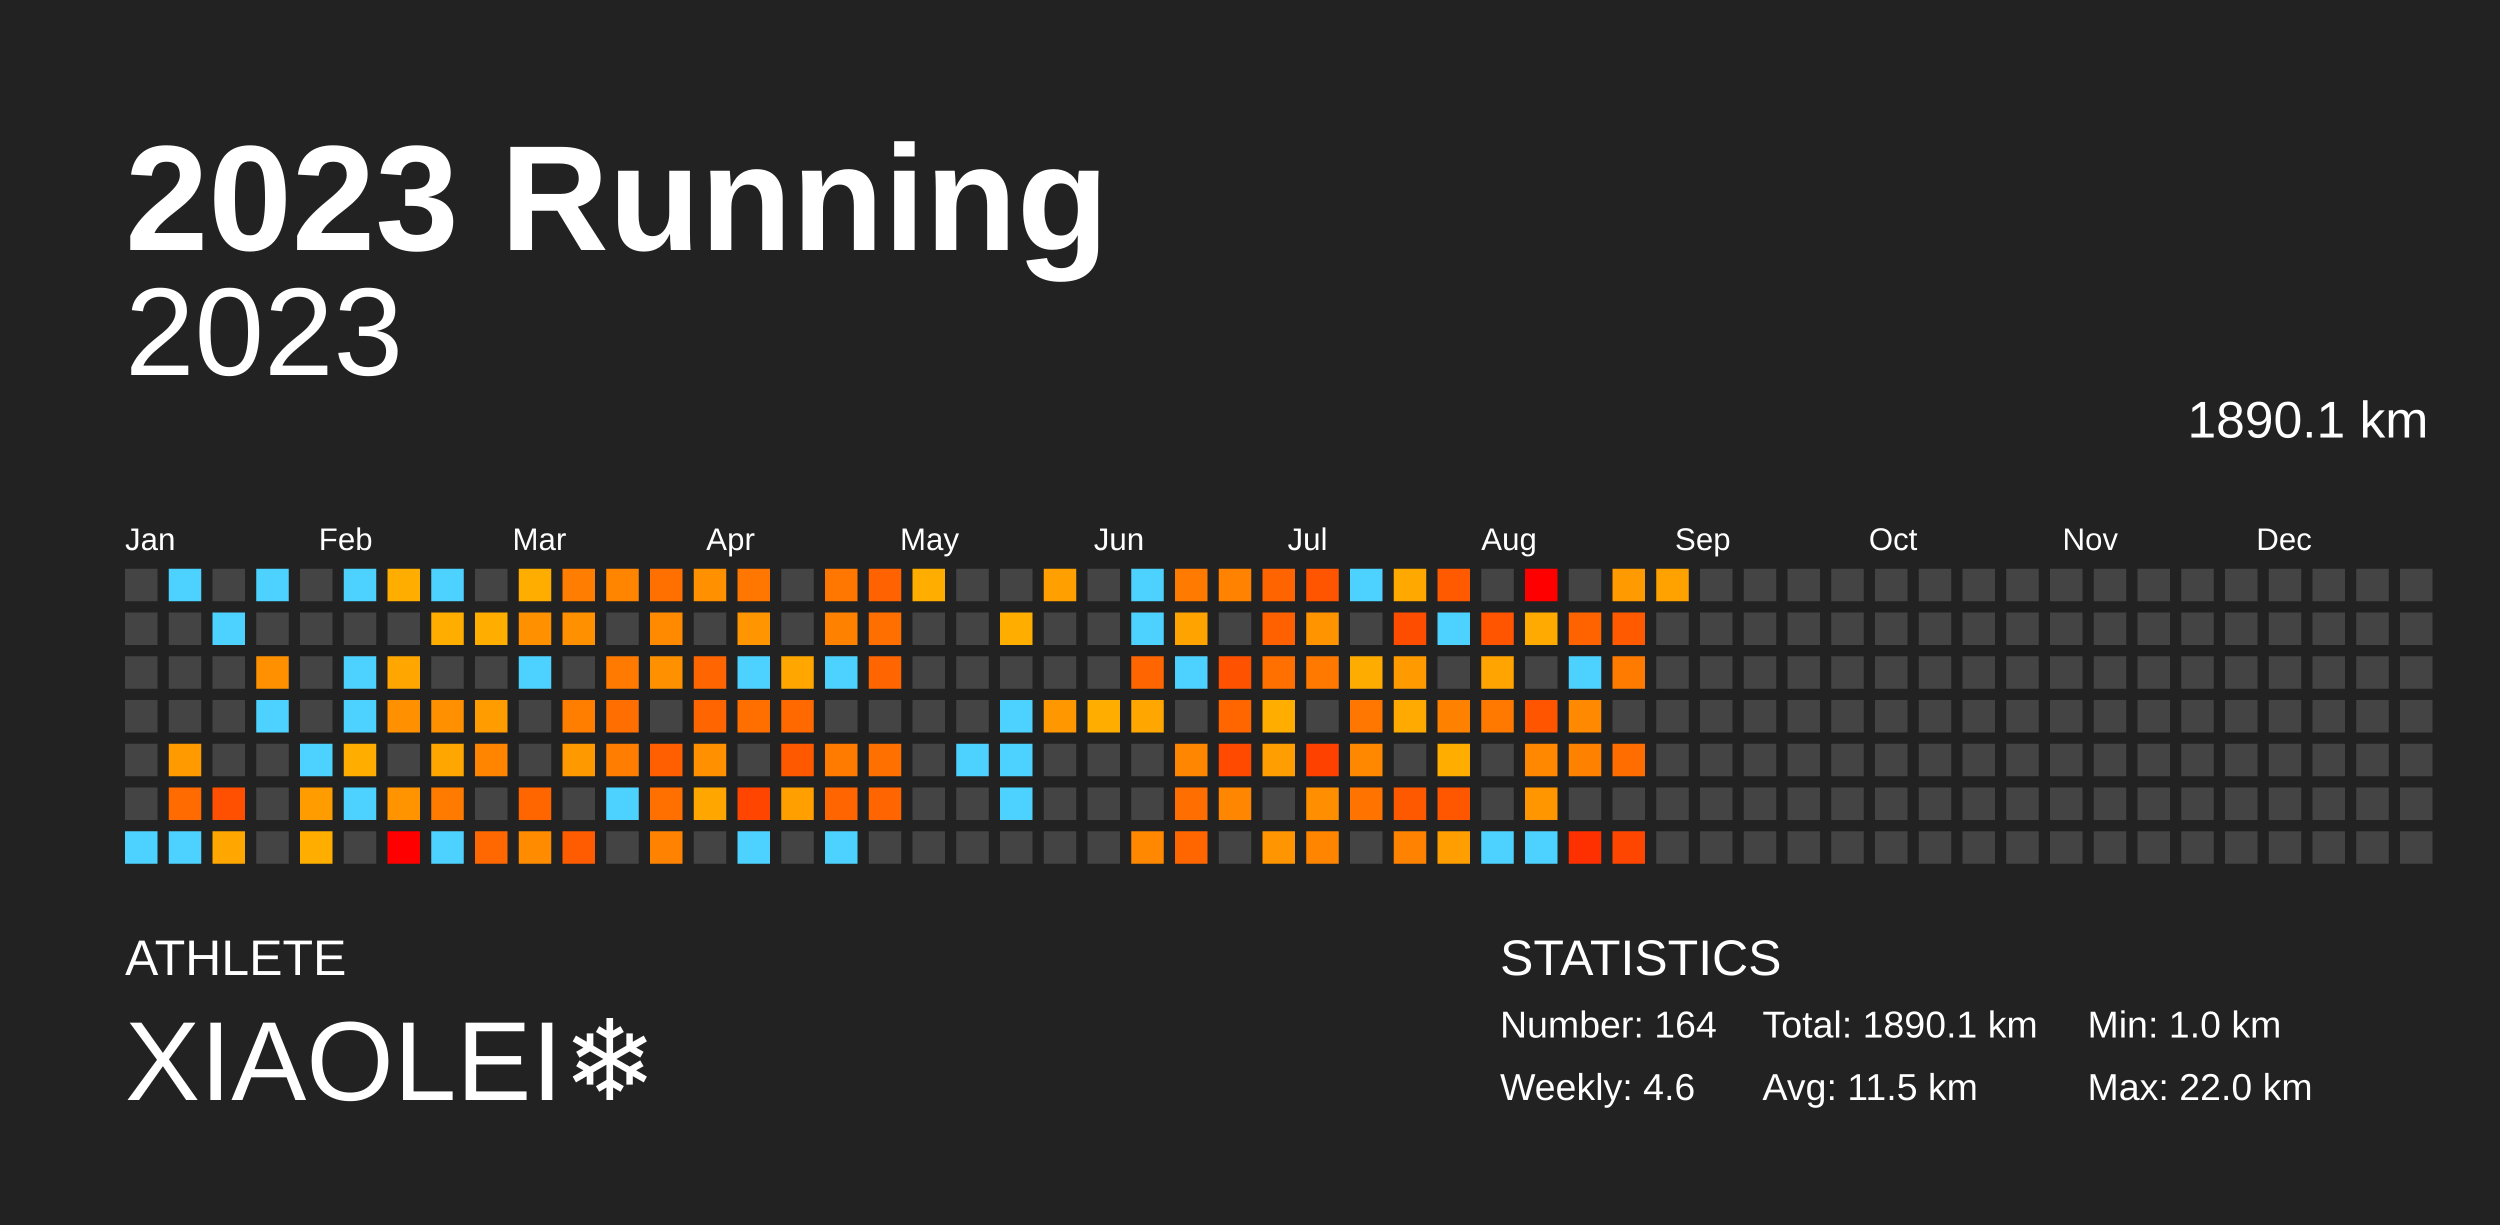
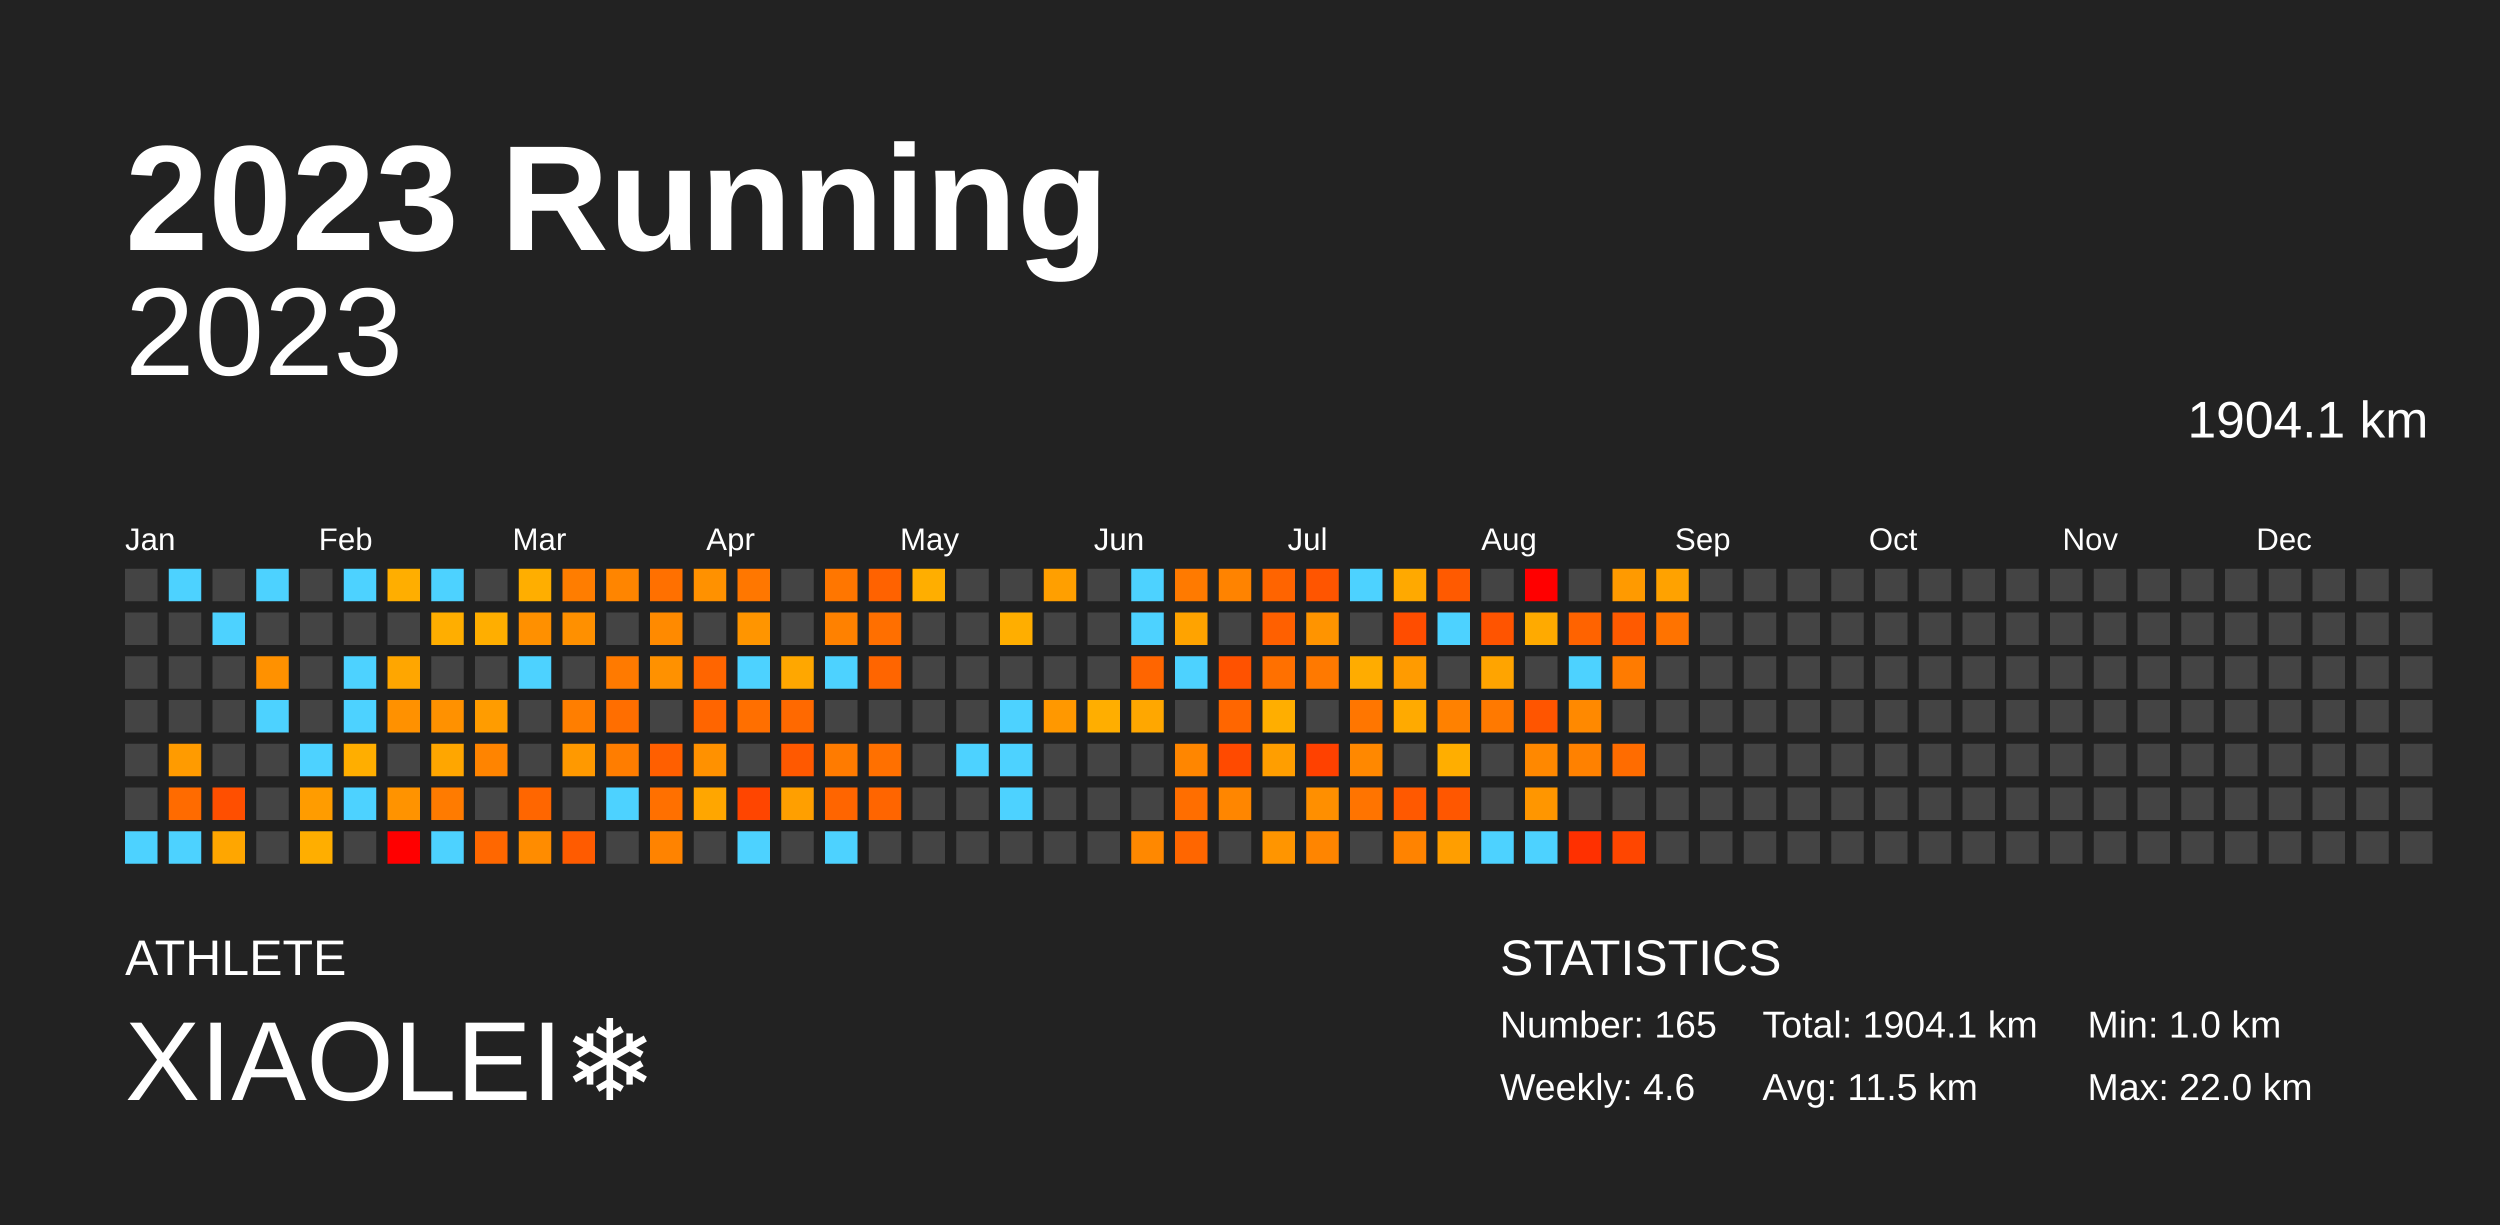
<svg xmlns="http://www.w3.org/2000/svg" baseProfile="full" height="98mm" version="1.1" viewBox="0,0,200,98" width="200mm">
  <defs />
  <rect fill="#222222" height="98" width="200" x="0" y="0" />
  <text fill="#FFFFFF" style="font-size:12px; font-family:Arial; font-weight:bold;" x="10" y="20">2023 Running</text>
  <text fill="#FFFFFF" style="font-size:4px; font-family:Arial" x="10" y="78">ATHLETE</text>
  <text fill="#FFFFFF" style="font-size:9px; font-family:Arial" x="10" y="88">XIAOLEI❄️</text>
  <text fill="#FFFFFF" style="font-size:4px; font-family:Arial" x="120" y="78">STATISTICS</text>
-   <text fill="#FFFFFF" style="font-size:3px; font-family:Arial" x="120" y="83">Number: 164</text>
+   <text fill="#FFFFFF" style="font-size:3px; font-family:Arial" x="120" y="83">Number: 165</text>
  <text fill="#FFFFFF" style="font-size:3px; font-family:Arial" x="120" y="88">Weekly: 4.6</text>
-   <text fill="#FFFFFF" style="font-size:3px; font-family:Arial" x="141" y="83">Total: 1890.1 km</text>
+   <text fill="#FFFFFF" style="font-size:3px; font-family:Arial" x="141" y="83">Total: 1904.1 km</text>
  <text fill="#FFFFFF" style="font-size:3px; font-family:Arial" x="141" y="88">Avg: 11.5 km</text>
  <text fill="#FFFFFF" style="font-size:3px; font-family:Arial" x="167" y="83">Min: 1.0 km</text>
  <text fill="#FFFFFF" style="font-size:3px; font-family:Arial" x="167" y="88">Max: 22.0 km</text>
  <text alignment-baseline="hanging" fill="#FFFFFF" style="font-size:10.0px; font-family:Arial;" x="10" y="30">2023</text>
-   <text alignment-baseline="hanging" fill="#FFFFFF" style="font-size:4.125px; font-family:Arial;" x="175" y="35">1890.1 km</text>
+   <text alignment-baseline="hanging" fill="#FFFFFF" style="font-size:4.125px; font-family:Arial;" x="175" y="35">1904.1 km</text>
  <text fill="#FFFFFF" style="font-size:2.5px; font-family:Arial" x="10.0" y="44">Jan</text>
  <text fill="#FFFFFF" style="font-size:2.5px; font-family:Arial" x="25.5" y="44">Feb</text>
  <text fill="#FFFFFF" style="font-size:2.5px; font-family:Arial" x="41.0" y="44">Mar</text>
  <text fill="#FFFFFF" style="font-size:2.5px; font-family:Arial" x="56.5" y="44">Apr</text>
  <text fill="#FFFFFF" style="font-size:2.5px; font-family:Arial" x="72.0" y="44">May</text>
  <text fill="#FFFFFF" style="font-size:2.5px; font-family:Arial" x="87.5" y="44">Jun</text>
  <text fill="#FFFFFF" style="font-size:2.5px; font-family:Arial" x="103.0" y="44">Jul</text>
  <text fill="#FFFFFF" style="font-size:2.5px; font-family:Arial" x="118.5" y="44">Aug</text>
  <text fill="#FFFFFF" style="font-size:2.5px; font-family:Arial" x="134.0" y="44">Sep</text>
  <text fill="#FFFFFF" style="font-size:2.5px; font-family:Arial" x="149.5" y="44">Oct</text>
  <text fill="#FFFFFF" style="font-size:2.5px; font-family:Arial" x="165.0" y="44">Nov</text>
  <text fill="#FFFFFF" style="font-size:2.5px; font-family:Arial" x="180.5" y="44">Dec</text>
  <rect fill="#444444" height="2.6" width="2.6" x="10.0" y="45.5" />
  <rect fill="#444444" height="2.6" width="2.6" x="10.0" y="49.0" />
  <rect fill="#444444" height="2.6" width="2.6" x="10.0" y="52.5" />
  <rect fill="#444444" height="2.6" width="2.6" x="10.0" y="56.0" />
  <rect fill="#444444" height="2.6" width="2.6" x="10.0" y="59.5" />
  <rect fill="#444444" height="2.6" width="2.6" x="10.0" y="63.0" />
  <rect fill="#4dd2ff" height="2.6" width="2.6" x="10.0" y="66.5" />
  <rect fill="#4dd2ff" height="2.6" width="2.6" x="13.5" y="45.5" />
  <rect fill="#444444" height="2.6" width="2.6" x="13.5" y="49.0" />
  <rect fill="#444444" height="2.6" width="2.6" x="13.5" y="52.5" />
  <rect fill="#444444" height="2.6" width="2.6" x="13.5" y="56.0" />
  <rect fill="#ff9b00" height="2.6" width="2.6" x="13.5" y="59.5" />
  <rect fill="#ff6b00" height="2.6" width="2.6" x="13.5" y="63.0" />
  <rect fill="#4dd2ff" height="2.6" width="2.6" x="13.5" y="66.5" />
  <rect fill="#444444" height="2.6" width="2.6" x="17.0" y="45.5" />
  <rect fill="#4dd2ff" height="2.6" width="2.6" x="17.0" y="49.0" />
  <rect fill="#444444" height="2.6" width="2.6" x="17.0" y="52.5" />
  <rect fill="#444444" height="2.6" width="2.6" x="17.0" y="56.0" />
  <rect fill="#444444" height="2.6" width="2.6" x="17.0" y="59.5" />
  <rect fill="#ff4f00" height="2.6" width="2.6" x="17.0" y="63.0" />
  <rect fill="#ffa600" height="2.6" width="2.6" x="17.0" y="66.5" />
  <rect fill="#4dd2ff" height="2.6" width="2.6" x="20.5" y="45.5" />
  <rect fill="#444444" height="2.6" width="2.6" x="20.5" y="49.0" />
  <rect fill="#ff9100" height="2.6" width="2.6" x="20.5" y="52.5" />
  <rect fill="#4dd2ff" height="2.6" width="2.6" x="20.5" y="56.0" />
  <rect fill="#444444" height="2.6" width="2.6" x="20.5" y="59.5" />
  <rect fill="#444444" height="2.6" width="2.6" x="20.5" y="63.0" />
  <rect fill="#444444" height="2.6" width="2.6" x="20.5" y="66.5" />
  <rect fill="#444444" height="2.6" width="2.6" x="24.0" y="45.5" />
  <rect fill="#444444" height="2.6" width="2.6" x="24.0" y="49.0" />
  <rect fill="#444444" height="2.6" width="2.6" x="24.0" y="52.5" />
  <rect fill="#444444" height="2.6" width="2.6" x="24.0" y="56.0" />
  <rect fill="#4dd2ff" height="2.6" width="2.6" x="24.0" y="59.5" />
  <rect fill="#ff9c00" height="2.6" width="2.6" x="24.0" y="63.0" />
  <rect fill="#ffae00" height="2.6" width="2.6" x="24.0" y="66.5" />
  <rect fill="#4dd2ff" height="2.6" width="2.6" x="27.5" y="45.5" />
  <rect fill="#444444" height="2.6" width="2.6" x="27.5" y="49.0" />
  <rect fill="#4dd2ff" height="2.6" width="2.6" x="27.5" y="52.5" />
  <rect fill="#4dd2ff" height="2.6" width="2.6" x="27.5" y="56.0" />
  <rect fill="#ffae00" height="2.6" width="2.6" x="27.5" y="59.5" />
  <rect fill="#4dd2ff" height="2.6" width="2.6" x="27.5" y="63.0" />
  <rect fill="#444444" height="2.6" width="2.6" x="27.5" y="66.5" />
  <rect fill="#ffae00" height="2.6" width="2.6" x="31.0" y="45.5" />
  <rect fill="#444444" height="2.6" width="2.6" x="31.0" y="49.0" />
  <rect fill="#ffa600" height="2.6" width="2.6" x="31.0" y="52.5" />
  <rect fill="#ff9100" height="2.6" width="2.6" x="31.0" y="56.0" />
  <rect fill="#444444" height="2.6" width="2.6" x="31.0" y="59.5" />
  <rect fill="#ff9300" height="2.6" width="2.6" x="31.0" y="63.0" />
  <rect fill="red" height="2.6" width="2.6" x="31.0" y="66.5" />
  <rect fill="#4dd2ff" height="2.6" width="2.6" x="34.5" y="45.5" />
  <rect fill="#ffae00" height="2.6" width="2.6" x="34.5" y="49.0" />
  <rect fill="#444444" height="2.6" width="2.6" x="34.5" y="52.5" />
  <rect fill="#ff9100" height="2.6" width="2.6" x="34.5" y="56.0" />
  <rect fill="#ffa600" height="2.6" width="2.6" x="34.5" y="59.5" />
  <rect fill="#ff7b00" height="2.6" width="2.6" x="34.5" y="63.0" />
  <rect fill="#4dd2ff" height="2.6" width="2.6" x="34.5" y="66.5" />
  <rect fill="#444444" height="2.6" width="2.6" x="38.0" y="45.5" />
  <rect fill="#ffae00" height="2.6" width="2.6" x="38.0" y="49.0" />
  <rect fill="#444444" height="2.6" width="2.6" x="38.0" y="52.5" />
  <rect fill="#ff9c00" height="2.6" width="2.6" x="38.0" y="56.0" />
  <rect fill="#ff8400" height="2.6" width="2.6" x="38.0" y="59.5" />
  <rect fill="#444444" height="2.6" width="2.6" x="38.0" y="63.0" />
  <rect fill="#ff6700" height="2.6" width="2.6" x="38.0" y="66.5" />
  <rect fill="#ffae00" height="2.6" width="2.6" x="41.5" y="45.5" />
  <rect fill="#ff9000" height="2.6" width="2.6" x="41.5" y="49.0" />
  <rect fill="#4dd2ff" height="2.6" width="2.6" x="41.5" y="52.5" />
  <rect fill="#444444" height="2.6" width="2.6" x="41.5" y="56.0" />
  <rect fill="#444444" height="2.6" width="2.6" x="41.5" y="59.5" />
  <rect fill="#ff6600" height="2.6" width="2.6" x="41.5" y="63.0" />
  <rect fill="#ff8c00" height="2.6" width="2.6" x="41.5" y="66.5" />
  <rect fill="#ff7d00" height="2.6" width="2.6" x="45.0" y="45.5" />
  <rect fill="#ff9000" height="2.6" width="2.6" x="45.0" y="49.0" />
  <rect fill="#444444" height="2.6" width="2.6" x="45.0" y="52.5" />
  <rect fill="#ff7e00" height="2.6" width="2.6" x="45.0" y="56.0" />
  <rect fill="#ff9900" height="2.6" width="2.6" x="45.0" y="59.5" />
  <rect fill="#444444" height="2.6" width="2.6" x="45.0" y="63.0" />
  <rect fill="#ff5b00" height="2.6" width="2.6" x="45.0" y="66.5" />
  <rect fill="#ff8500" height="2.6" width="2.6" x="48.5" y="45.5" />
  <rect fill="#444444" height="2.6" width="2.6" x="48.5" y="49.0" />
  <rect fill="#ff7a00" height="2.6" width="2.6" x="48.5" y="52.5" />
  <rect fill="#ff6e00" height="2.6" width="2.6" x="48.5" y="56.0" />
  <rect fill="#ff7d00" height="2.6" width="2.6" x="48.5" y="59.5" />
  <rect fill="#4dd2ff" height="2.6" width="2.6" x="48.5" y="63.0" />
  <rect fill="#444444" height="2.6" width="2.6" x="48.5" y="66.5" />
  <rect fill="#ff7000" height="2.6" width="2.6" x="52.0" y="45.5" />
  <rect fill="#ff8a00" height="2.6" width="2.6" x="52.0" y="49.0" />
  <rect fill="#ff9100" height="2.6" width="2.6" x="52.0" y="52.5" />
  <rect fill="#444444" height="2.6" width="2.6" x="52.0" y="56.0" />
  <rect fill="#ff5f00" height="2.6" width="2.6" x="52.0" y="59.5" />
  <rect fill="#ff7000" height="2.6" width="2.6" x="52.0" y="63.0" />
  <rect fill="#ff8300" height="2.6" width="2.6" x="52.0" y="66.5" />
  <rect fill="#ff9100" height="2.6" width="2.6" x="55.5" y="45.5" />
  <rect fill="#444444" height="2.6" width="2.6" x="55.5" y="49.0" />
  <rect fill="#ff6500" height="2.6" width="2.6" x="55.5" y="52.5" />
  <rect fill="#ff6500" height="2.6" width="2.6" x="55.5" y="56.0" />
  <rect fill="#ff9100" height="2.6" width="2.6" x="55.5" y="59.5" />
  <rect fill="#ffa600" height="2.6" width="2.6" x="55.5" y="63.0" />
  <rect fill="#444444" height="2.6" width="2.6" x="55.5" y="66.5" />
  <rect fill="#ff7700" height="2.6" width="2.6" x="59.0" y="45.5" />
  <rect fill="#ff9500" height="2.6" width="2.6" x="59.0" y="49.0" />
  <rect fill="#4dd2ff" height="2.6" width="2.6" x="59.0" y="52.5" />
  <rect fill="#ff6f00" height="2.6" width="2.6" x="59.0" y="56.0" />
  <rect fill="#444444" height="2.6" width="2.6" x="59.0" y="59.5" />
  <rect fill="#ff4500" height="2.6" width="2.6" x="59.0" y="63.0" />
  <rect fill="#4dd2ff" height="2.6" width="2.6" x="59.0" y="66.5" />
  <rect fill="#444444" height="2.6" width="2.6" x="62.5" y="45.5" />
  <rect fill="#444444" height="2.6" width="2.6" x="62.5" y="49.0" />
  <rect fill="#ffa700" height="2.6" width="2.6" x="62.5" y="52.5" />
  <rect fill="#ff6900" height="2.6" width="2.6" x="62.5" y="56.0" />
  <rect fill="#ff5900" height="2.6" width="2.6" x="62.5" y="59.5" />
  <rect fill="#ff9f00" height="2.6" width="2.6" x="62.5" y="63.0" />
  <rect fill="#444444" height="2.6" width="2.6" x="62.5" y="66.5" />
  <rect fill="#ff7600" height="2.6" width="2.6" x="66.0" y="45.5" />
  <rect fill="#ff8100" height="2.6" width="2.6" x="66.0" y="49.0" />
  <rect fill="#4dd2ff" height="2.6" width="2.6" x="66.0" y="52.5" />
  <rect fill="#444444" height="2.6" width="2.6" x="66.0" y="56.0" />
  <rect fill="#ff7b00" height="2.6" width="2.6" x="66.0" y="59.5" />
  <rect fill="#ff6500" height="2.6" width="2.6" x="66.0" y="63.0" />
  <rect fill="#4dd2ff" height="2.6" width="2.6" x="66.0" y="66.5" />
  <rect fill="#ff6200" height="2.6" width="2.6" x="69.5" y="45.5" />
  <rect fill="#ff6f00" height="2.6" width="2.6" x="69.5" y="49.0" />
  <rect fill="#ff6500" height="2.6" width="2.6" x="69.5" y="52.5" />
  <rect fill="#444444" height="2.6" width="2.6" x="69.5" y="56.0" />
  <rect fill="#ff7000" height="2.6" width="2.6" x="69.5" y="59.5" />
  <rect fill="#ff6500" height="2.6" width="2.6" x="69.5" y="63.0" />
  <rect fill="#444444" height="2.6" width="2.6" x="69.5" y="66.5" />
  <rect fill="#ffae00" height="2.6" width="2.6" x="73.0" y="45.5" />
  <rect fill="#444444" height="2.6" width="2.6" x="73.0" y="49.0" />
  <rect fill="#444444" height="2.6" width="2.6" x="73.0" y="52.5" />
  <rect fill="#444444" height="2.6" width="2.6" x="73.0" y="56.0" />
  <rect fill="#444444" height="2.6" width="2.6" x="73.0" y="59.5" />
  <rect fill="#444444" height="2.6" width="2.6" x="73.0" y="63.0" />
  <rect fill="#444444" height="2.6" width="2.6" x="73.0" y="66.5" />
  <rect fill="#444444" height="2.6" width="2.6" x="76.5" y="45.5" />
  <rect fill="#444444" height="2.6" width="2.6" x="76.5" y="49.0" />
  <rect fill="#444444" height="2.6" width="2.6" x="76.5" y="52.5" />
  <rect fill="#444444" height="2.6" width="2.6" x="76.5" y="56.0" />
  <rect fill="#4dd2ff" height="2.6" width="2.6" x="76.5" y="59.5" />
  <rect fill="#444444" height="2.6" width="2.6" x="76.5" y="63.0" />
  <rect fill="#444444" height="2.6" width="2.6" x="76.5" y="66.5" />
  <rect fill="#444444" height="2.6" width="2.6" x="80.0" y="45.5" />
  <rect fill="#ffae00" height="2.6" width="2.6" x="80.0" y="49.0" />
  <rect fill="#444444" height="2.6" width="2.6" x="80.0" y="52.5" />
  <rect fill="#4dd2ff" height="2.6" width="2.6" x="80.0" y="56.0" />
  <rect fill="#4dd2ff" height="2.6" width="2.6" x="80.0" y="59.5" />
  <rect fill="#4dd2ff" height="2.6" width="2.6" x="80.0" y="63.0" />
  <rect fill="#444444" height="2.6" width="2.6" x="80.0" y="66.5" />
  <rect fill="#ff9f00" height="2.6" width="2.6" x="83.5" y="45.5" />
  <rect fill="#444444" height="2.6" width="2.6" x="83.5" y="49.0" />
  <rect fill="#444444" height="2.6" width="2.6" x="83.5" y="52.5" />
  <rect fill="#ff9800" height="2.6" width="2.6" x="83.5" y="56.0" />
  <rect fill="#444444" height="2.6" width="2.6" x="83.5" y="59.5" />
  <rect fill="#444444" height="2.6" width="2.6" x="83.5" y="63.0" />
  <rect fill="#444444" height="2.6" width="2.6" x="83.5" y="66.5" />
  <rect fill="#444444" height="2.6" width="2.6" x="87.0" y="45.5" />
  <rect fill="#444444" height="2.6" width="2.6" x="87.0" y="49.0" />
  <rect fill="#444444" height="2.6" width="2.6" x="87.0" y="52.5" />
  <rect fill="#ffae00" height="2.6" width="2.6" x="87.0" y="56.0" />
  <rect fill="#444444" height="2.6" width="2.6" x="87.0" y="59.5" />
  <rect fill="#444444" height="2.6" width="2.6" x="87.0" y="63.0" />
  <rect fill="#444444" height="2.6" width="2.6" x="87.0" y="66.5" />
  <rect fill="#4dd2ff" height="2.6" width="2.6" x="90.5" y="45.5" />
  <rect fill="#4dd2ff" height="2.6" width="2.6" x="90.5" y="49.0" />
  <rect fill="#ff6500" height="2.6" width="2.6" x="90.5" y="52.5" />
  <rect fill="#ffa700" height="2.6" width="2.6" x="90.5" y="56.0" />
  <rect fill="#444444" height="2.6" width="2.6" x="90.5" y="59.5" />
  <rect fill="#444444" height="2.6" width="2.6" x="90.5" y="63.0" />
  <rect fill="#ff8800" height="2.6" width="2.6" x="90.5" y="66.5" />
  <rect fill="#ff7a00" height="2.6" width="2.6" x="94.0" y="45.5" />
  <rect fill="#ffa300" height="2.6" width="2.6" x="94.0" y="49.0" />
  <rect fill="#4dd2ff" height="2.6" width="2.6" x="94.0" y="52.5" />
  <rect fill="#444444" height="2.6" width="2.6" x="94.0" y="56.0" />
  <rect fill="#ff8600" height="2.6" width="2.6" x="94.0" y="59.5" />
  <rect fill="#ff6e00" height="2.6" width="2.6" x="94.0" y="63.0" />
  <rect fill="#ff6600" height="2.6" width="2.6" x="94.0" y="66.5" />
  <rect fill="#ff8300" height="2.6" width="2.6" x="97.5" y="45.5" />
  <rect fill="#444444" height="2.6" width="2.6" x="97.5" y="49.0" />
  <rect fill="#ff5200" height="2.6" width="2.6" x="97.5" y="52.5" />
  <rect fill="#ff6600" height="2.6" width="2.6" x="97.5" y="56.0" />
  <rect fill="#ff4a00" height="2.6" width="2.6" x="97.5" y="59.5" />
  <rect fill="#ff8600" height="2.6" width="2.6" x="97.5" y="63.0" />
  <rect fill="#444444" height="2.6" width="2.6" x="97.5" y="66.5" />
  <rect fill="#ff6400" height="2.6" width="2.6" x="101.0" y="45.5" />
  <rect fill="#ff6000" height="2.6" width="2.6" x="101.0" y="49.0" />
  <rect fill="#ff7000" height="2.6" width="2.6" x="101.0" y="52.5" />
  <rect fill="#ffae00" height="2.6" width="2.6" x="101.0" y="56.0" />
  <rect fill="#ff9e00" height="2.6" width="2.6" x="101.0" y="59.5" />
  <rect fill="#444444" height="2.6" width="2.6" x="101.0" y="63.0" />
  <rect fill="#ff9500" height="2.6" width="2.6" x="101.0" y="66.5" />
  <rect fill="#ff5500" height="2.6" width="2.6" x="104.5" y="45.5" />
  <rect fill="#ff9400" height="2.6" width="2.6" x="104.5" y="49.0" />
  <rect fill="#ff7900" height="2.6" width="2.6" x="104.5" y="52.5" />
  <rect fill="#444444" height="2.6" width="2.6" x="104.5" y="56.0" />
  <rect fill="#ff4100" height="2.6" width="2.6" x="104.5" y="59.5" />
  <rect fill="#ff8f00" height="2.6" width="2.6" x="104.5" y="63.0" />
  <rect fill="#ff8500" height="2.6" width="2.6" x="104.5" y="66.5" />
  <rect fill="#4dd2ff" height="2.6" width="2.6" x="108.0" y="45.5" />
  <rect fill="#444444" height="2.6" width="2.6" x="108.0" y="49.0" />
  <rect fill="#ffac00" height="2.6" width="2.6" x="108.0" y="52.5" />
  <rect fill="#ff7600" height="2.6" width="2.6" x="108.0" y="56.0" />
  <rect fill="#ff8800" height="2.6" width="2.6" x="108.0" y="59.5" />
  <rect fill="#ff7400" height="2.6" width="2.6" x="108.0" y="63.0" />
  <rect fill="#444444" height="2.6" width="2.6" x="108.0" y="66.5" />
  <rect fill="#ffa900" height="2.6" width="2.6" x="111.5" y="45.5" />
  <rect fill="#ff4d00" height="2.6" width="2.6" x="111.5" y="49.0" />
  <rect fill="#ff9b00" height="2.6" width="2.6" x="111.5" y="52.5" />
  <rect fill="#ffaa00" height="2.6" width="2.6" x="111.5" y="56.0" />
  <rect fill="#444444" height="2.6" width="2.6" x="111.5" y="59.5" />
  <rect fill="#ff5900" height="2.6" width="2.6" x="111.5" y="63.0" />
  <rect fill="#ff8300" height="2.6" width="2.6" x="111.5" y="66.5" />
  <rect fill="#ff5a00" height="2.6" width="2.6" x="115.0" y="45.5" />
  <rect fill="#4dd2ff" height="2.6" width="2.6" x="115.0" y="49.0" />
  <rect fill="#444444" height="2.6" width="2.6" x="115.0" y="52.5" />
  <rect fill="#ff8100" height="2.6" width="2.6" x="115.0" y="56.0" />
  <rect fill="#ffae00" height="2.6" width="2.6" x="115.0" y="59.5" />
  <rect fill="#ff5700" height="2.6" width="2.6" x="115.0" y="63.0" />
  <rect fill="#ff9e00" height="2.6" width="2.6" x="115.0" y="66.5" />
  <rect fill="#444444" height="2.6" width="2.6" x="118.5" y="45.5" />
  <rect fill="#ff5400" height="2.6" width="2.6" x="118.5" y="49.0" />
  <rect fill="#ffa400" height="2.6" width="2.6" x="118.5" y="52.5" />
  <rect fill="#ff7900" height="2.6" width="2.6" x="118.5" y="56.0" />
  <rect fill="#444444" height="2.6" width="2.6" x="118.5" y="59.5" />
  <rect fill="#444444" height="2.6" width="2.6" x="118.5" y="63.0" />
  <rect fill="#4dd2ff" height="2.6" width="2.6" x="118.5" y="66.5" />
  <rect fill="red" height="2.6" width="2.6" x="122.0" y="45.5" />
  <rect fill="#ffaa00" height="2.6" width="2.6" x="122.0" y="49.0" />
  <rect fill="#444444" height="2.6" width="2.6" x="122.0" y="52.5" />
  <rect fill="#ff5500" height="2.6" width="2.6" x="122.0" y="56.0" />
  <rect fill="#ff8800" height="2.6" width="2.6" x="122.0" y="59.5" />
  <rect fill="#ff9600" height="2.6" width="2.6" x="122.0" y="63.0" />
  <rect fill="#4dd2ff" height="2.6" width="2.6" x="122.0" y="66.5" />
  <rect fill="#444444" height="2.6" width="2.6" x="125.5" y="45.5" />
  <rect fill="#ff6300" height="2.6" width="2.6" x="125.5" y="49.0" />
  <rect fill="#4dd2ff" height="2.6" width="2.6" x="125.5" y="52.5" />
  <rect fill="#ff8900" height="2.6" width="2.6" x="125.5" y="56.0" />
  <rect fill="#ff8100" height="2.6" width="2.6" x="125.5" y="59.5" />
  <rect fill="#444444" height="2.6" width="2.6" x="125.5" y="63.0" />
  <rect fill="#ff3000" height="2.6" width="2.6" x="125.5" y="66.5" />
  <rect fill="#ff9a00" height="2.6" width="2.6" x="129.0" y="45.5" />
  <rect fill="#ff5a00" height="2.6" width="2.6" x="129.0" y="49.0" />
  <rect fill="#ff7b00" height="2.6" width="2.6" x="129.0" y="52.5" />
  <rect fill="#444444" height="2.6" width="2.6" x="129.0" y="56.0" />
  <rect fill="#ff6c00" height="2.6" width="2.6" x="129.0" y="59.5" />
  <rect fill="#444444" height="2.6" width="2.6" x="129.0" y="63.0" />
  <rect fill="#ff4600" height="2.6" width="2.6" x="129.0" y="66.5" />
  <rect fill="#ffa200" height="2.6" width="2.6" x="132.5" y="45.5" />
-   <rect fill="#444444" height="2.6" width="2.6" x="132.5" y="49.0" />
+   <rect fill="#ff7300" height="2.6" width="2.6" x="132.5" y="49.0" />
  <rect fill="#444444" height="2.6" width="2.6" x="132.5" y="52.5" />
  <rect fill="#444444" height="2.6" width="2.6" x="132.5" y="56.0" />
  <rect fill="#444444" height="2.6" width="2.6" x="132.5" y="59.5" />
  <rect fill="#444444" height="2.6" width="2.6" x="132.5" y="63.0" />
  <rect fill="#444444" height="2.6" width="2.6" x="132.5" y="66.5" />
  <rect fill="#444444" height="2.6" width="2.6" x="136.0" y="45.5" />
  <rect fill="#444444" height="2.6" width="2.6" x="136.0" y="49.0" />
  <rect fill="#444444" height="2.6" width="2.6" x="136.0" y="52.5" />
  <rect fill="#444444" height="2.6" width="2.6" x="136.0" y="56.0" />
  <rect fill="#444444" height="2.6" width="2.6" x="136.0" y="59.5" />
  <rect fill="#444444" height="2.6" width="2.6" x="136.0" y="63.0" />
  <rect fill="#444444" height="2.6" width="2.6" x="136.0" y="66.5" />
  <rect fill="#444444" height="2.6" width="2.6" x="139.5" y="45.5" />
  <rect fill="#444444" height="2.6" width="2.6" x="139.5" y="49.0" />
  <rect fill="#444444" height="2.6" width="2.6" x="139.5" y="52.5" />
  <rect fill="#444444" height="2.6" width="2.6" x="139.5" y="56.0" />
  <rect fill="#444444" height="2.6" width="2.6" x="139.5" y="59.5" />
  <rect fill="#444444" height="2.6" width="2.6" x="139.5" y="63.0" />
  <rect fill="#444444" height="2.6" width="2.6" x="139.5" y="66.5" />
  <rect fill="#444444" height="2.6" width="2.6" x="143.0" y="45.5" />
  <rect fill="#444444" height="2.6" width="2.6" x="143.0" y="49.0" />
  <rect fill="#444444" height="2.6" width="2.6" x="143.0" y="52.5" />
  <rect fill="#444444" height="2.6" width="2.6" x="143.0" y="56.0" />
  <rect fill="#444444" height="2.6" width="2.6" x="143.0" y="59.5" />
  <rect fill="#444444" height="2.6" width="2.6" x="143.0" y="63.0" />
  <rect fill="#444444" height="2.6" width="2.6" x="143.0" y="66.5" />
  <rect fill="#444444" height="2.6" width="2.6" x="146.5" y="45.5" />
  <rect fill="#444444" height="2.6" width="2.6" x="146.5" y="49.0" />
  <rect fill="#444444" height="2.6" width="2.6" x="146.5" y="52.5" />
  <rect fill="#444444" height="2.6" width="2.6" x="146.5" y="56.0" />
  <rect fill="#444444" height="2.6" width="2.6" x="146.5" y="59.5" />
  <rect fill="#444444" height="2.6" width="2.6" x="146.5" y="63.0" />
  <rect fill="#444444" height="2.6" width="2.6" x="146.5" y="66.5" />
  <rect fill="#444444" height="2.6" width="2.6" x="150.0" y="45.5" />
  <rect fill="#444444" height="2.6" width="2.6" x="150.0" y="49.0" />
  <rect fill="#444444" height="2.6" width="2.6" x="150.0" y="52.5" />
  <rect fill="#444444" height="2.6" width="2.6" x="150.0" y="56.0" />
  <rect fill="#444444" height="2.6" width="2.6" x="150.0" y="59.5" />
  <rect fill="#444444" height="2.6" width="2.6" x="150.0" y="63.0" />
  <rect fill="#444444" height="2.6" width="2.6" x="150.0" y="66.5" />
  <rect fill="#444444" height="2.6" width="2.6" x="153.5" y="45.5" />
  <rect fill="#444444" height="2.6" width="2.6" x="153.5" y="49.0" />
  <rect fill="#444444" height="2.6" width="2.6" x="153.5" y="52.5" />
  <rect fill="#444444" height="2.6" width="2.6" x="153.5" y="56.0" />
  <rect fill="#444444" height="2.6" width="2.6" x="153.5" y="59.5" />
  <rect fill="#444444" height="2.6" width="2.6" x="153.5" y="63.0" />
  <rect fill="#444444" height="2.6" width="2.6" x="153.5" y="66.5" />
  <rect fill="#444444" height="2.6" width="2.6" x="157.0" y="45.5" />
  <rect fill="#444444" height="2.6" width="2.6" x="157.0" y="49.0" />
  <rect fill="#444444" height="2.6" width="2.6" x="157.0" y="52.5" />
  <rect fill="#444444" height="2.6" width="2.6" x="157.0" y="56.0" />
  <rect fill="#444444" height="2.6" width="2.6" x="157.0" y="59.5" />
  <rect fill="#444444" height="2.6" width="2.6" x="157.0" y="63.0" />
  <rect fill="#444444" height="2.6" width="2.6" x="157.0" y="66.5" />
  <rect fill="#444444" height="2.6" width="2.6" x="160.5" y="45.5" />
  <rect fill="#444444" height="2.6" width="2.6" x="160.5" y="49.0" />
  <rect fill="#444444" height="2.6" width="2.6" x="160.5" y="52.5" />
  <rect fill="#444444" height="2.6" width="2.6" x="160.5" y="56.0" />
  <rect fill="#444444" height="2.6" width="2.6" x="160.5" y="59.5" />
  <rect fill="#444444" height="2.6" width="2.6" x="160.5" y="63.0" />
  <rect fill="#444444" height="2.6" width="2.6" x="160.5" y="66.5" />
  <rect fill="#444444" height="2.6" width="2.6" x="164.0" y="45.5" />
  <rect fill="#444444" height="2.6" width="2.6" x="164.0" y="49.0" />
  <rect fill="#444444" height="2.6" width="2.6" x="164.0" y="52.5" />
  <rect fill="#444444" height="2.6" width="2.6" x="164.0" y="56.0" />
  <rect fill="#444444" height="2.6" width="2.6" x="164.0" y="59.5" />
  <rect fill="#444444" height="2.6" width="2.6" x="164.0" y="63.0" />
  <rect fill="#444444" height="2.6" width="2.6" x="164.0" y="66.5" />
  <rect fill="#444444" height="2.6" width="2.6" x="167.5" y="45.5" />
  <rect fill="#444444" height="2.6" width="2.6" x="167.5" y="49.0" />
  <rect fill="#444444" height="2.6" width="2.6" x="167.5" y="52.5" />
  <rect fill="#444444" height="2.6" width="2.6" x="167.5" y="56.0" />
  <rect fill="#444444" height="2.6" width="2.6" x="167.5" y="59.5" />
  <rect fill="#444444" height="2.6" width="2.6" x="167.5" y="63.0" />
  <rect fill="#444444" height="2.6" width="2.6" x="167.5" y="66.5" />
  <rect fill="#444444" height="2.6" width="2.6" x="171.0" y="45.5" />
  <rect fill="#444444" height="2.6" width="2.6" x="171.0" y="49.0" />
  <rect fill="#444444" height="2.6" width="2.6" x="171.0" y="52.5" />
  <rect fill="#444444" height="2.6" width="2.6" x="171.0" y="56.0" />
  <rect fill="#444444" height="2.6" width="2.6" x="171.0" y="59.5" />
  <rect fill="#444444" height="2.6" width="2.6" x="171.0" y="63.0" />
  <rect fill="#444444" height="2.6" width="2.6" x="171.0" y="66.5" />
  <rect fill="#444444" height="2.6" width="2.6" x="174.5" y="45.5" />
  <rect fill="#444444" height="2.6" width="2.6" x="174.5" y="49.0" />
  <rect fill="#444444" height="2.6" width="2.6" x="174.5" y="52.5" />
  <rect fill="#444444" height="2.6" width="2.6" x="174.5" y="56.0" />
  <rect fill="#444444" height="2.6" width="2.6" x="174.5" y="59.5" />
  <rect fill="#444444" height="2.6" width="2.6" x="174.5" y="63.0" />
  <rect fill="#444444" height="2.6" width="2.6" x="174.5" y="66.5" />
  <rect fill="#444444" height="2.6" width="2.6" x="178.0" y="45.5" />
  <rect fill="#444444" height="2.6" width="2.6" x="178.0" y="49.0" />
  <rect fill="#444444" height="2.6" width="2.6" x="178.0" y="52.5" />
  <rect fill="#444444" height="2.6" width="2.6" x="178.0" y="56.0" />
  <rect fill="#444444" height="2.6" width="2.6" x="178.0" y="59.5" />
  <rect fill="#444444" height="2.6" width="2.6" x="178.0" y="63.0" />
  <rect fill="#444444" height="2.6" width="2.6" x="178.0" y="66.5" />
  <rect fill="#444444" height="2.6" width="2.6" x="181.5" y="45.5" />
  <rect fill="#444444" height="2.6" width="2.6" x="181.5" y="49.0" />
  <rect fill="#444444" height="2.6" width="2.6" x="181.5" y="52.5" />
  <rect fill="#444444" height="2.6" width="2.6" x="181.5" y="56.0" />
  <rect fill="#444444" height="2.6" width="2.6" x="181.5" y="59.5" />
  <rect fill="#444444" height="2.6" width="2.6" x="181.5" y="63.0" />
  <rect fill="#444444" height="2.6" width="2.6" x="181.5" y="66.5" />
  <rect fill="#444444" height="2.6" width="2.6" x="185.0" y="45.5" />
  <rect fill="#444444" height="2.6" width="2.6" x="185.0" y="49.0" />
  <rect fill="#444444" height="2.6" width="2.6" x="185.0" y="52.5" />
  <rect fill="#444444" height="2.6" width="2.6" x="185.0" y="56.0" />
  <rect fill="#444444" height="2.6" width="2.6" x="185.0" y="59.5" />
  <rect fill="#444444" height="2.6" width="2.6" x="185.0" y="63.0" />
  <rect fill="#444444" height="2.6" width="2.6" x="185.0" y="66.5" />
  <rect fill="#444444" height="2.6" width="2.6" x="188.5" y="45.5" />
  <rect fill="#444444" height="2.6" width="2.6" x="188.5" y="49.0" />
  <rect fill="#444444" height="2.6" width="2.6" x="188.5" y="52.5" />
  <rect fill="#444444" height="2.6" width="2.6" x="188.5" y="56.0" />
  <rect fill="#444444" height="2.6" width="2.6" x="188.5" y="59.5" />
  <rect fill="#444444" height="2.6" width="2.6" x="188.5" y="63.0" />
  <rect fill="#444444" height="2.6" width="2.6" x="188.5" y="66.5" />
  <rect fill="#444444" height="2.6" width="2.6" x="192.0" y="45.5" />
  <rect fill="#444444" height="2.6" width="2.6" x="192.0" y="49.0" />
  <rect fill="#444444" height="2.6" width="2.6" x="192.0" y="52.5" />
  <rect fill="#444444" height="2.6" width="2.6" x="192.0" y="56.0" />
  <rect fill="#444444" height="2.6" width="2.6" x="192.0" y="59.5" />
  <rect fill="#444444" height="2.6" width="2.6" x="192.0" y="63.0" />
  <rect fill="#444444" height="2.6" width="2.6" x="192.0" y="66.5" />
</svg>
